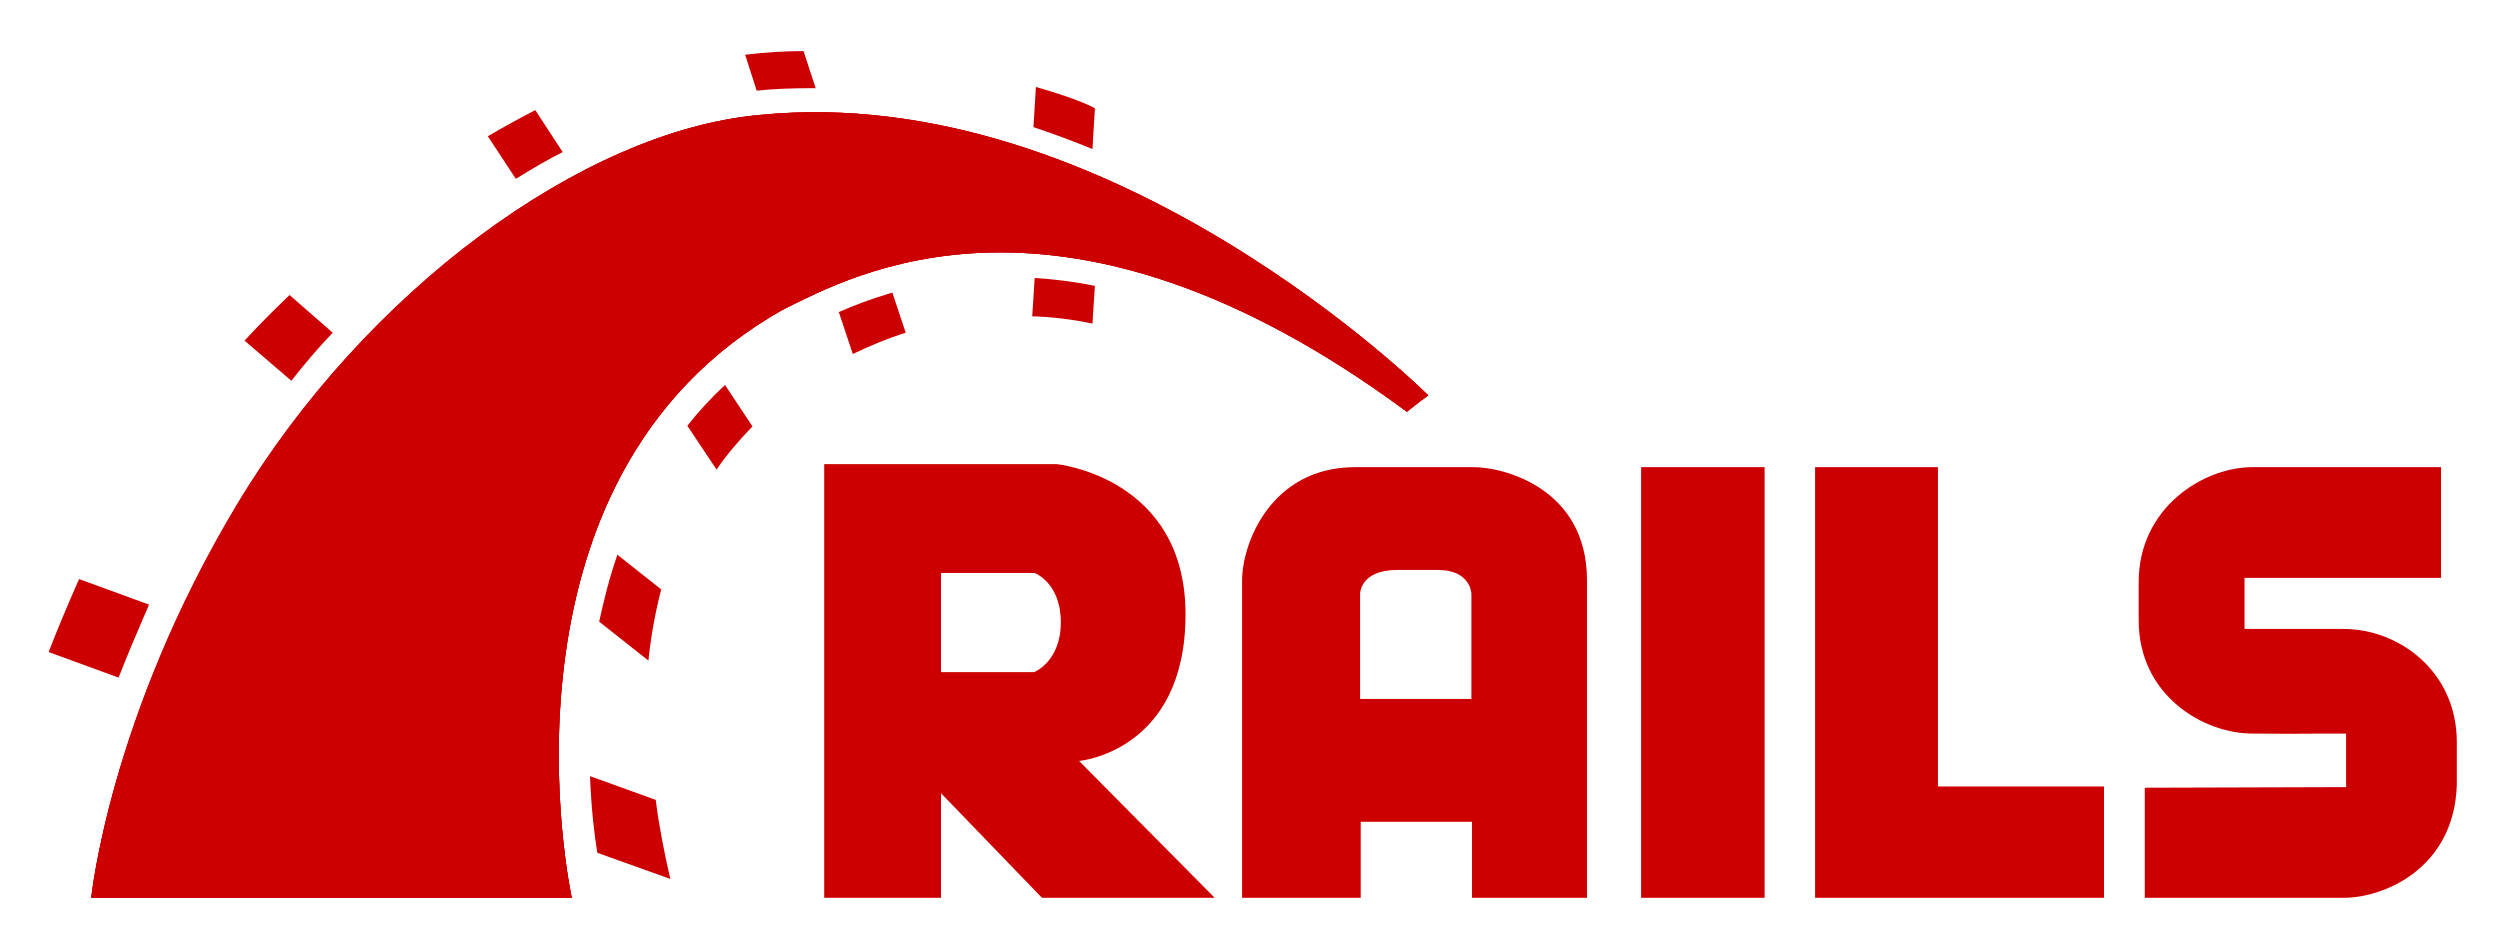
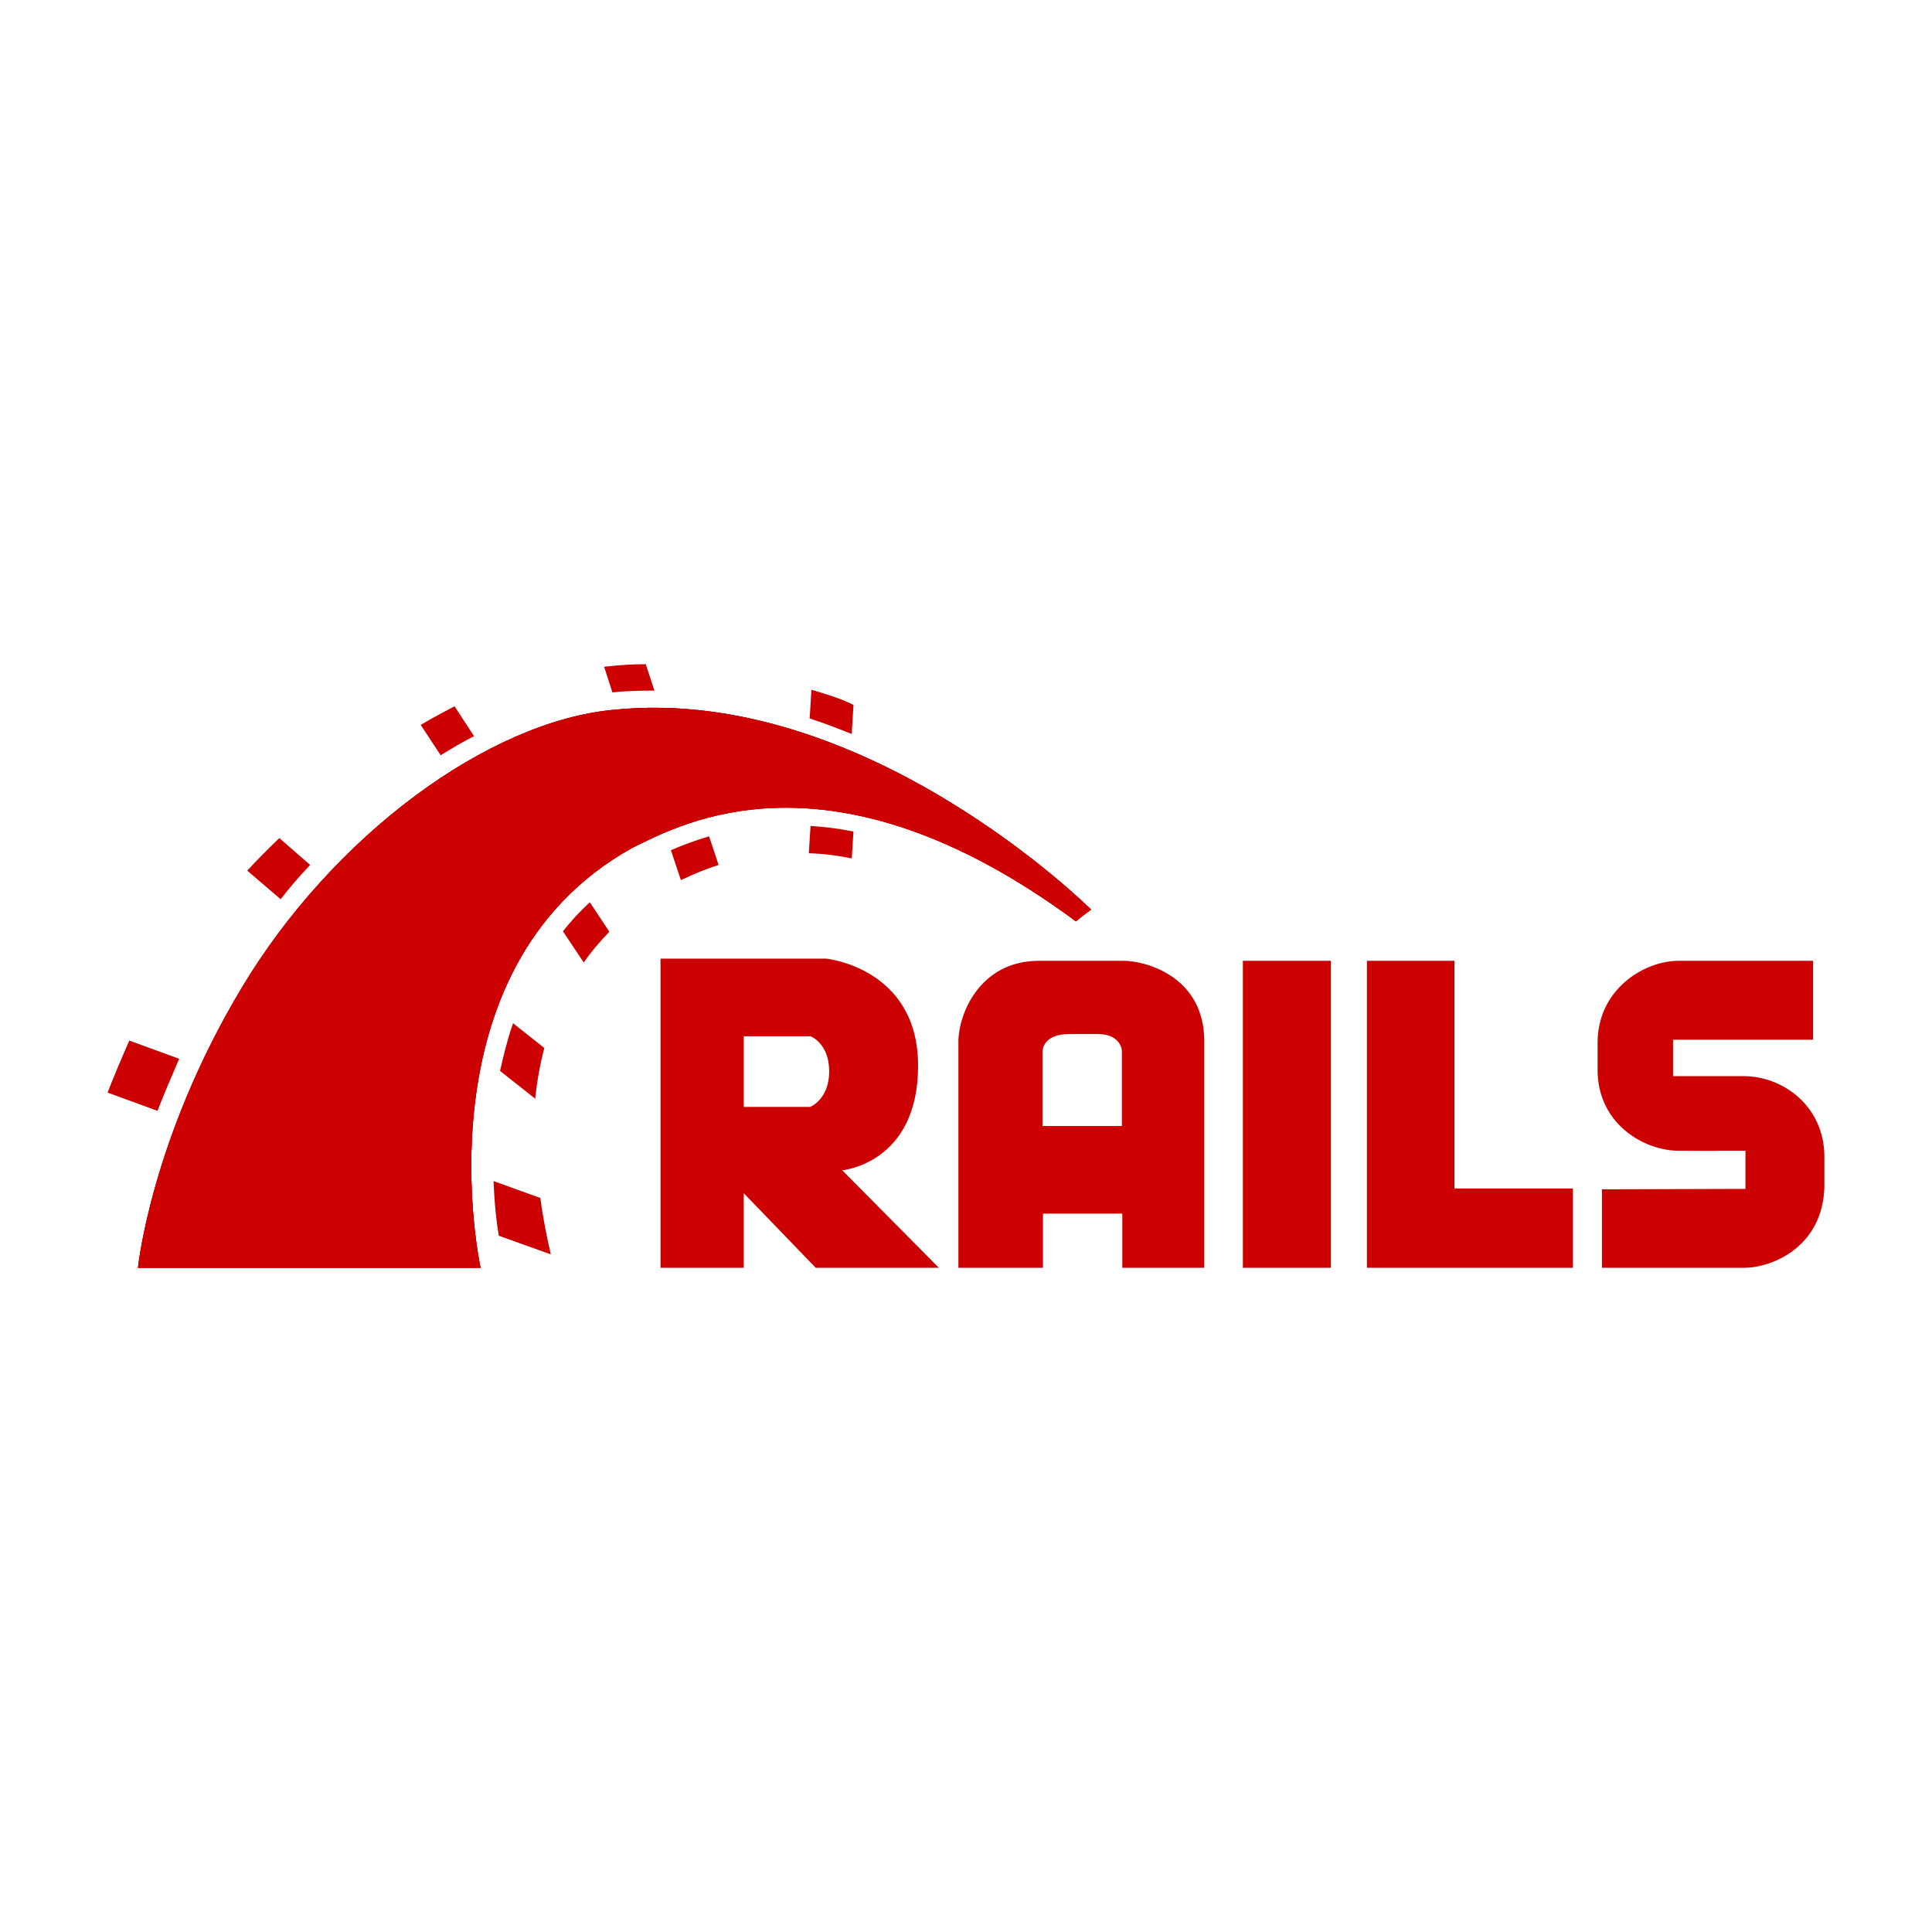
- <svg xmlns="http://www.w3.org/2000/svg" width="411" height="155">
-   <g fill="#C00" fill-rule="evenodd">
-     <path d="M352.6 129.5v18.1h32.7c6.7 0 18.2-4.9 18.6-18.6v-7c0-11.7-9.6-18.6-18.6-18.6H369V95h32.3V76.8h-31c-8 0-18.7 6.6-18.7 18.9v6.3c0 12.3 10.6 18.6 18.7 18.6 22.5.1-5.4 0 15.4 0v8.8m-208.3-4.3s17.5-1.5 17.5-24.1-21.2-24.7-21.2-24.7h-38.2v71.3h19.2v-17.2l16.6 17.2h28.4l-22.3-22.5zm-7.4-14.6h-15.3V94.2h15.4s4.3 1.6 4.3 8.1-4.4 8.2-4.4 8.2zm72.3-33.7h-19.5c-13.9 0-18.6 12.6-18.6 18.6v52.2h19.5v-12.5H242v12.5h18.9V95.4c0-15.2-13.8-18.6-18.6-18.6zm-.3 38.1h-18.4V97.6s0-3.9 6.1-3.9h6.7c5.4 0 5.5 3.9 5.5 3.9v17.3h.1zM269.8 76.8h20.3v70.8h-20.3zM318.6 129.3V76.8h-20.2v70.8h47.5v-18.3z" />
-     <path d="M15 147.6h79s-15.1-68.9 34.9-96.8c10.9-5.3 45.6-25.1 102.4 16.9 1.8-1.5 3.5-2.7 3.5-2.7s-52-51.9-109.9-46.1C95.8 21.5 60 48 39 83c-21 35-24 64.6-24 64.6z" />
-     <path d="M15 147.6h79s-15.1-68.9 34.9-96.8c10.9-5.3 45.6-25.1 102.4 16.9 1.8-1.5 3.5-2.7 3.5-2.7s-52-51.9-109.9-46.1C95.8 21.5 60 48 39 83c-21 35-24 64.6-24 64.6z" />
-     <path d="M15 147.6h79s-15.1-68.9 34.9-96.8c10.9-5.3 45.6-25.1 102.4 16.9 1.8-1.5 3.5-2.7 3.5-2.7s-52-51.9-109.9-46.1c-29.2 2.6-65 29.1-86 64.1-21 35-23.9 64.6-23.9 64.6zM179.6 24.5l.4-6.7c-.9-.5-3.4-1.7-9.7-3.5l-.4 6.6c3.3 1.1 6.5 2.3 9.7 3.6z" />
-     <path d="M170.1 45.7l-.4 6.3c3.3.1 6.6.5 9.9 1.2l.4-6.2c-3.4-.7-6.7-1.1-9.9-1.3zm-37-31.2h1l-2-6.1c-3.1 0-6.3.2-9.6.6l1.9 5.9c2.9-.3 5.8-.4 8.7-.4zm4.8 36.8l2.3 6.9c2.9-1.4 5.8-2.6 8.7-3.5l-2.2-6.6c-3.4 1-6.3 2.1-8.8 3.2zM92.5 25L88 18.1c-2.5 1.3-5.1 2.7-7.8 4.3l4.6 7c2.6-1.6 5.1-3.1 7.7-4.4zM113 70l4.8 7.2c1.7-2.5 3.7-4.8 5.9-7.1l-4.5-6.8c-2.3 2.1-4.4 4.4-6.2 6.7zm-14.5 32.2l8.1 6.4c.4-3.9 1.1-7.8 2.1-11.7l-7.2-5.7c-1.3 3.7-2.2 7.4-3 11zM54.7 54.7l-7.1-6.2c-2.6 2.5-5.1 5-7.4 7.5l7.7 6.6c2.1-2.7 4.4-5.4 6.8-7.9zM24.5 99.4L13 95.2c-1.9 4.3-4 9.3-5 12l11.5 4.2c1.3-3.4 3.4-8.3 5-12zM97 127.6c.2 5.3.7 9.6 1.2 12.6l12 4.3c-.9-3.9-1.8-8.3-2.4-13L97 127.6z" />
+ <svg xmlns="http://www.w3.org/2000/svg" width="96" height="96" version="1.1" id="svg81">
+   <defs id="defs29">
+     <filter height="1.16" y="-.08" width="1.14" x="-.07" id="i" color-interpolation-filters="sRGB">
+       <feGaussianBlur stdDeviation="3.67" id="feGaussianBlur2" />
+     </filter>
+     <filter color-interpolation-filters="sRGB" id="h" x="-.19" width="1.37" y="-.18" height="1.37">
+       <feGaussianBlur stdDeviation=".59" id="feGaussianBlur5" />
+     </filter>
+     <filter color-interpolation-filters="sRGB" id="g" x="-.3" width="1.61" y="-.3" height="1.6">
+       <feGaussianBlur stdDeviation=".97" id="feGaussianBlur8" />
+     </filter>
+     <filter color-interpolation-filters="sRGB" id="f" x="-.25" width="1.5" y="-.25" height="1.49">
+       <feGaussianBlur stdDeviation=".8" id="feGaussianBlur11" />
+     </filter>
+     <filter height="1.16" y="-.08" width="1.14" x="-.07" id="e" color-interpolation-filters="sRGB">
+       <feGaussianBlur stdDeviation="3.67" id="feGaussianBlur14" />
+     </filter>
+     <filter height="1.19" y="-.09" width="1.13" x="-.06" id="d" color-interpolation-filters="sRGB">
+       <feGaussianBlur stdDeviation="2.13" id="feGaussianBlur17" />
+     </filter>
+     <filter color-interpolation-filters="sRGB" id="c" x="-.13" width="1.25" y="-.09" height="1.19">
+       <feGaussianBlur stdDeviation="1.42" id="feGaussianBlur20" />
+     </filter>
+     <filter color-interpolation-filters="sRGB" id="b" x="-.13" width="1.25" y="-.09" height="1.19">
+       <feGaussianBlur stdDeviation="1.42" id="feGaussianBlur23" />
+     </filter>
+     <filter color-interpolation-filters="sRGB" id="a" x="-.06" width="1.12" y="-.04" height="1.08">
+       <feGaussianBlur stdDeviation="3.94" id="feGaussianBlur26" />
+     </filter>
+   </defs>
+   <g fill="#cc0000" fill-rule="evenodd" id="g12" transform="matrix(0.2154705,0,0,0.2154705,3.623848,31.1933)">
+     <path d="m 352.6,129.5 v 18.1 h 32.7 c 6.7,0 18.2,-4.9 18.6,-18.6 v -7 c 0,-11.7 -9.6,-18.6 -18.6,-18.6 H 369 V 95 h 32.3 V 76.8 h -31 c -8,0 -18.7,6.6 -18.7,18.9 v 6.3 c 0,12.3 10.6,18.6 18.7,18.6 22.5,0.1 -5.4,0 15.4,0 v 8.8 m -208.3,-4.3 c 0,0 17.5,-1.5 17.5,-24.1 0,-22.6 -21.2,-24.7 -21.2,-24.7 h -38.2 v 71.3 h 19.2 v -17.2 l 16.6,17.2 h 28.4 z M 170,110.5 H 154.7 V 94.2 h 15.4 c 0,0 4.3,1.6 4.3,8.1 0,6.5 -4.4,8.2 -4.4,8.2 z m 72.3,-33.7 h -19.5 c -13.9,0 -18.6,12.6 -18.6,18.6 v 52.2 h 19.5 V 135.1 H 242 v 12.5 h 18.9 V 95.4 c 0,-15.2 -13.8,-18.6 -18.6,-18.6 z M 242,114.9 H 223.6 V 97.6 c 0,0 0,-3.9 6.1,-3.9 h 6.7 c 5.4,0 5.5,3.9 5.5,3.9 v 17.3 z m 27.8,-38.1 h 20.3 v 70.8 h -20.3 z m 48.8,52.5 V 76.8 h -20.2 v 70.8 h 47.5 v -18.3 z" id="path2" />
+     <path d="m 15,147.6 h 79 c 0,0 -15.1,-68.9 34.9,-96.8 10.9,-5.3 45.6,-25.1 102.4,16.9 1.8,-1.5 3.5,-2.7 3.5,-2.7 0,0 -52,-51.9 -109.9,-46.1 C 95.8,21.5 60,48 39,83 18,118 15,147.6 15,147.6 Z" id="path4" />
+     <path d="m 15,147.6 h 79 c 0,0 -15.1,-68.9 34.9,-96.8 10.9,-5.3 45.6,-25.1 102.4,16.9 1.8,-1.5 3.5,-2.7 3.5,-2.7 0,0 -52,-51.9 -109.9,-46.1 C 95.8,21.5 60,48 39,83 18,118 15,147.6 15,147.6 Z" id="path6" />
+     <path d="m 15,147.6 h 79 c 0,0 -15.1,-68.9 34.9,-96.8 10.9,-5.3 45.6,-25.1 102.4,16.9 1.8,-1.5 3.5,-2.7 3.5,-2.7 0,0 -52,-51.9 -109.9,-46.1 C 95.7,21.5 59.9,48 38.9,83 17.9,118 15,147.6 15,147.6 Z M 179.6,24.5 180,17.8 c -0.9,-0.5 -3.4,-1.7 -9.7,-3.5 l -0.4,6.6 c 3.3,1.1 6.5,2.3 9.7,3.6 z" id="path8" />
+     <path d="m 170.1,45.7 -0.4,6.3 c 3.3,0.1 6.6,0.5 9.9,1.2 L 180,47 c -3.4,-0.7 -6.7,-1.1 -9.9,-1.3 z m -37,-31.2 h 1 l -2,-6.1 c -3.1,0 -6.3,0.2 -9.6,0.6 l 1.9,5.9 c 2.9,-0.3 5.8,-0.4 8.7,-0.4 z m 4.8,36.8 2.3,6.9 c 2.9,-1.4 5.8,-2.6 8.7,-3.5 l -2.2,-6.6 c -3.4,1 -6.3,2.1 -8.8,3.2 z M 92.5,25 88,18.1 c -2.5,1.3 -5.1,2.7 -7.8,4.3 l 4.6,7 c 2.6,-1.6 5.1,-3.1 7.7,-4.4 z m 20.5,45 4.8,7.2 c 1.7,-2.5 3.7,-4.8 5.9,-7.1 l -4.5,-6.8 c -2.3,2.1 -4.4,4.4 -6.2,6.7 z m -14.5,32.2 8.1,6.4 c 0.4,-3.9 1.1,-7.8 2.1,-11.7 l -7.2,-5.7 c -1.3,3.7 -2.2,7.4 -3,11 z M 54.7,54.7 47.6,48.5 C 45,51 42.5,53.5 40.2,56 l 7.7,6.6 c 2.1,-2.7 4.4,-5.4 6.8,-7.9 z M 24.5,99.4 13,95.2 c -1.9,4.3 -4,9.3 -5,12 l 11.5,4.2 c 1.3,-3.4 3.4,-8.3 5,-12 z M 97,127.6 c 0.2,5.3 0.7,9.6 1.2,12.6 l 12,4.3 c -0.9,-3.9 -1.8,-8.3 -2.4,-13 z" id="path10" />
  </g>
</svg>
